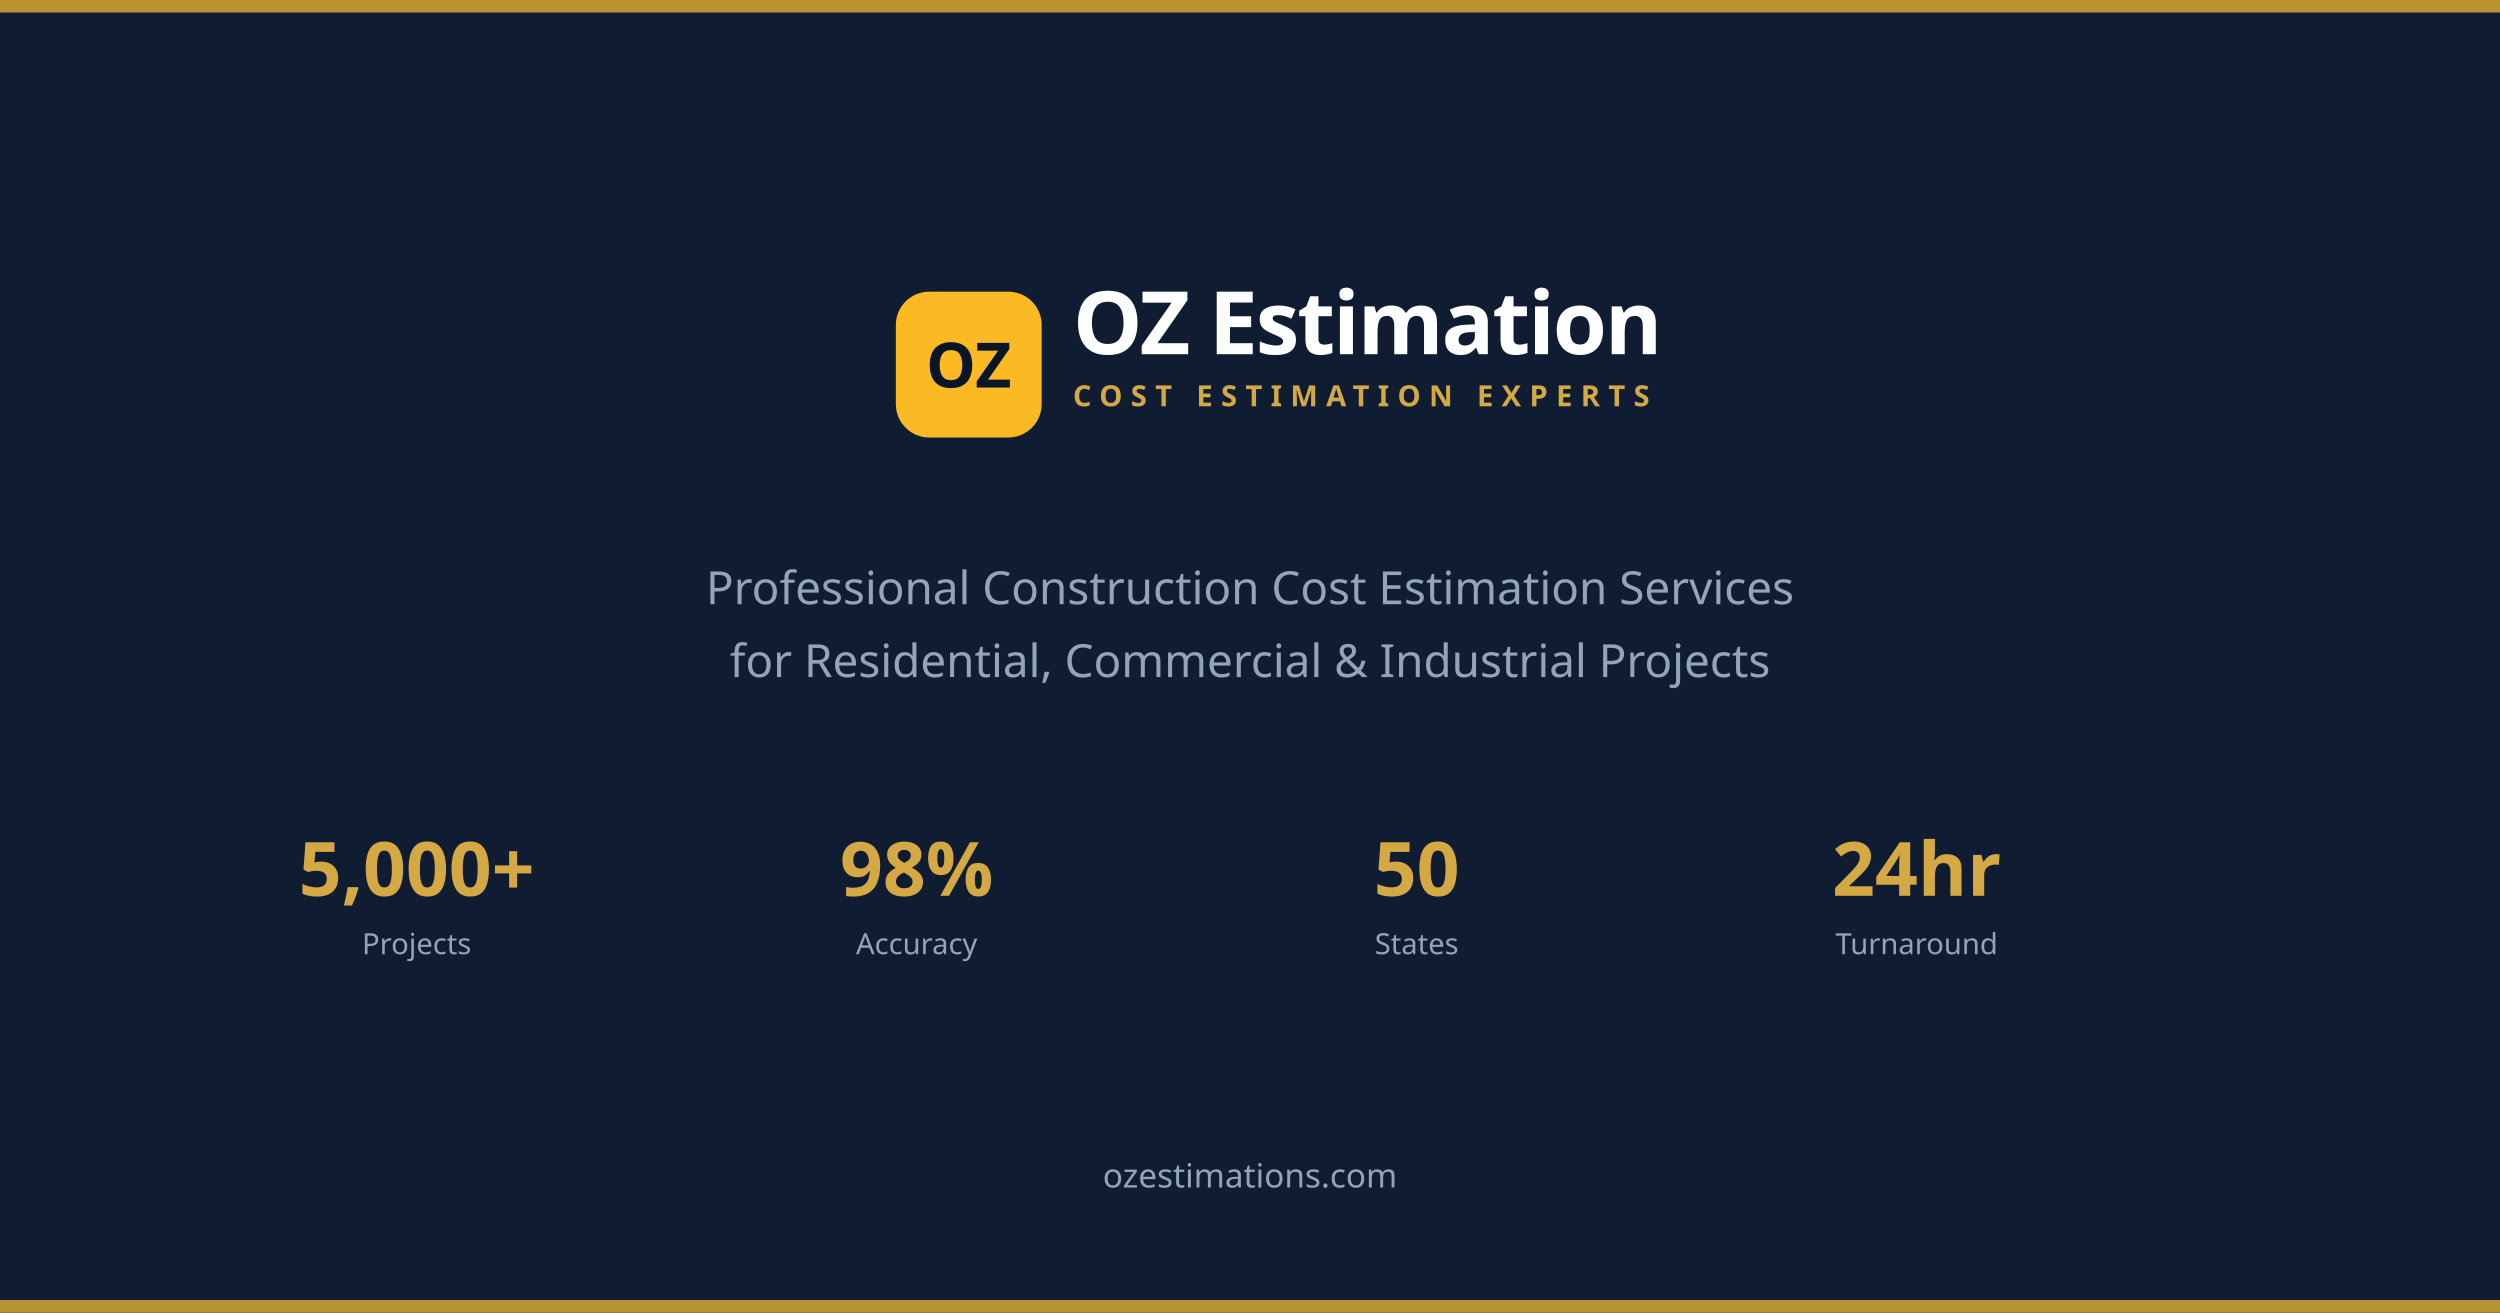
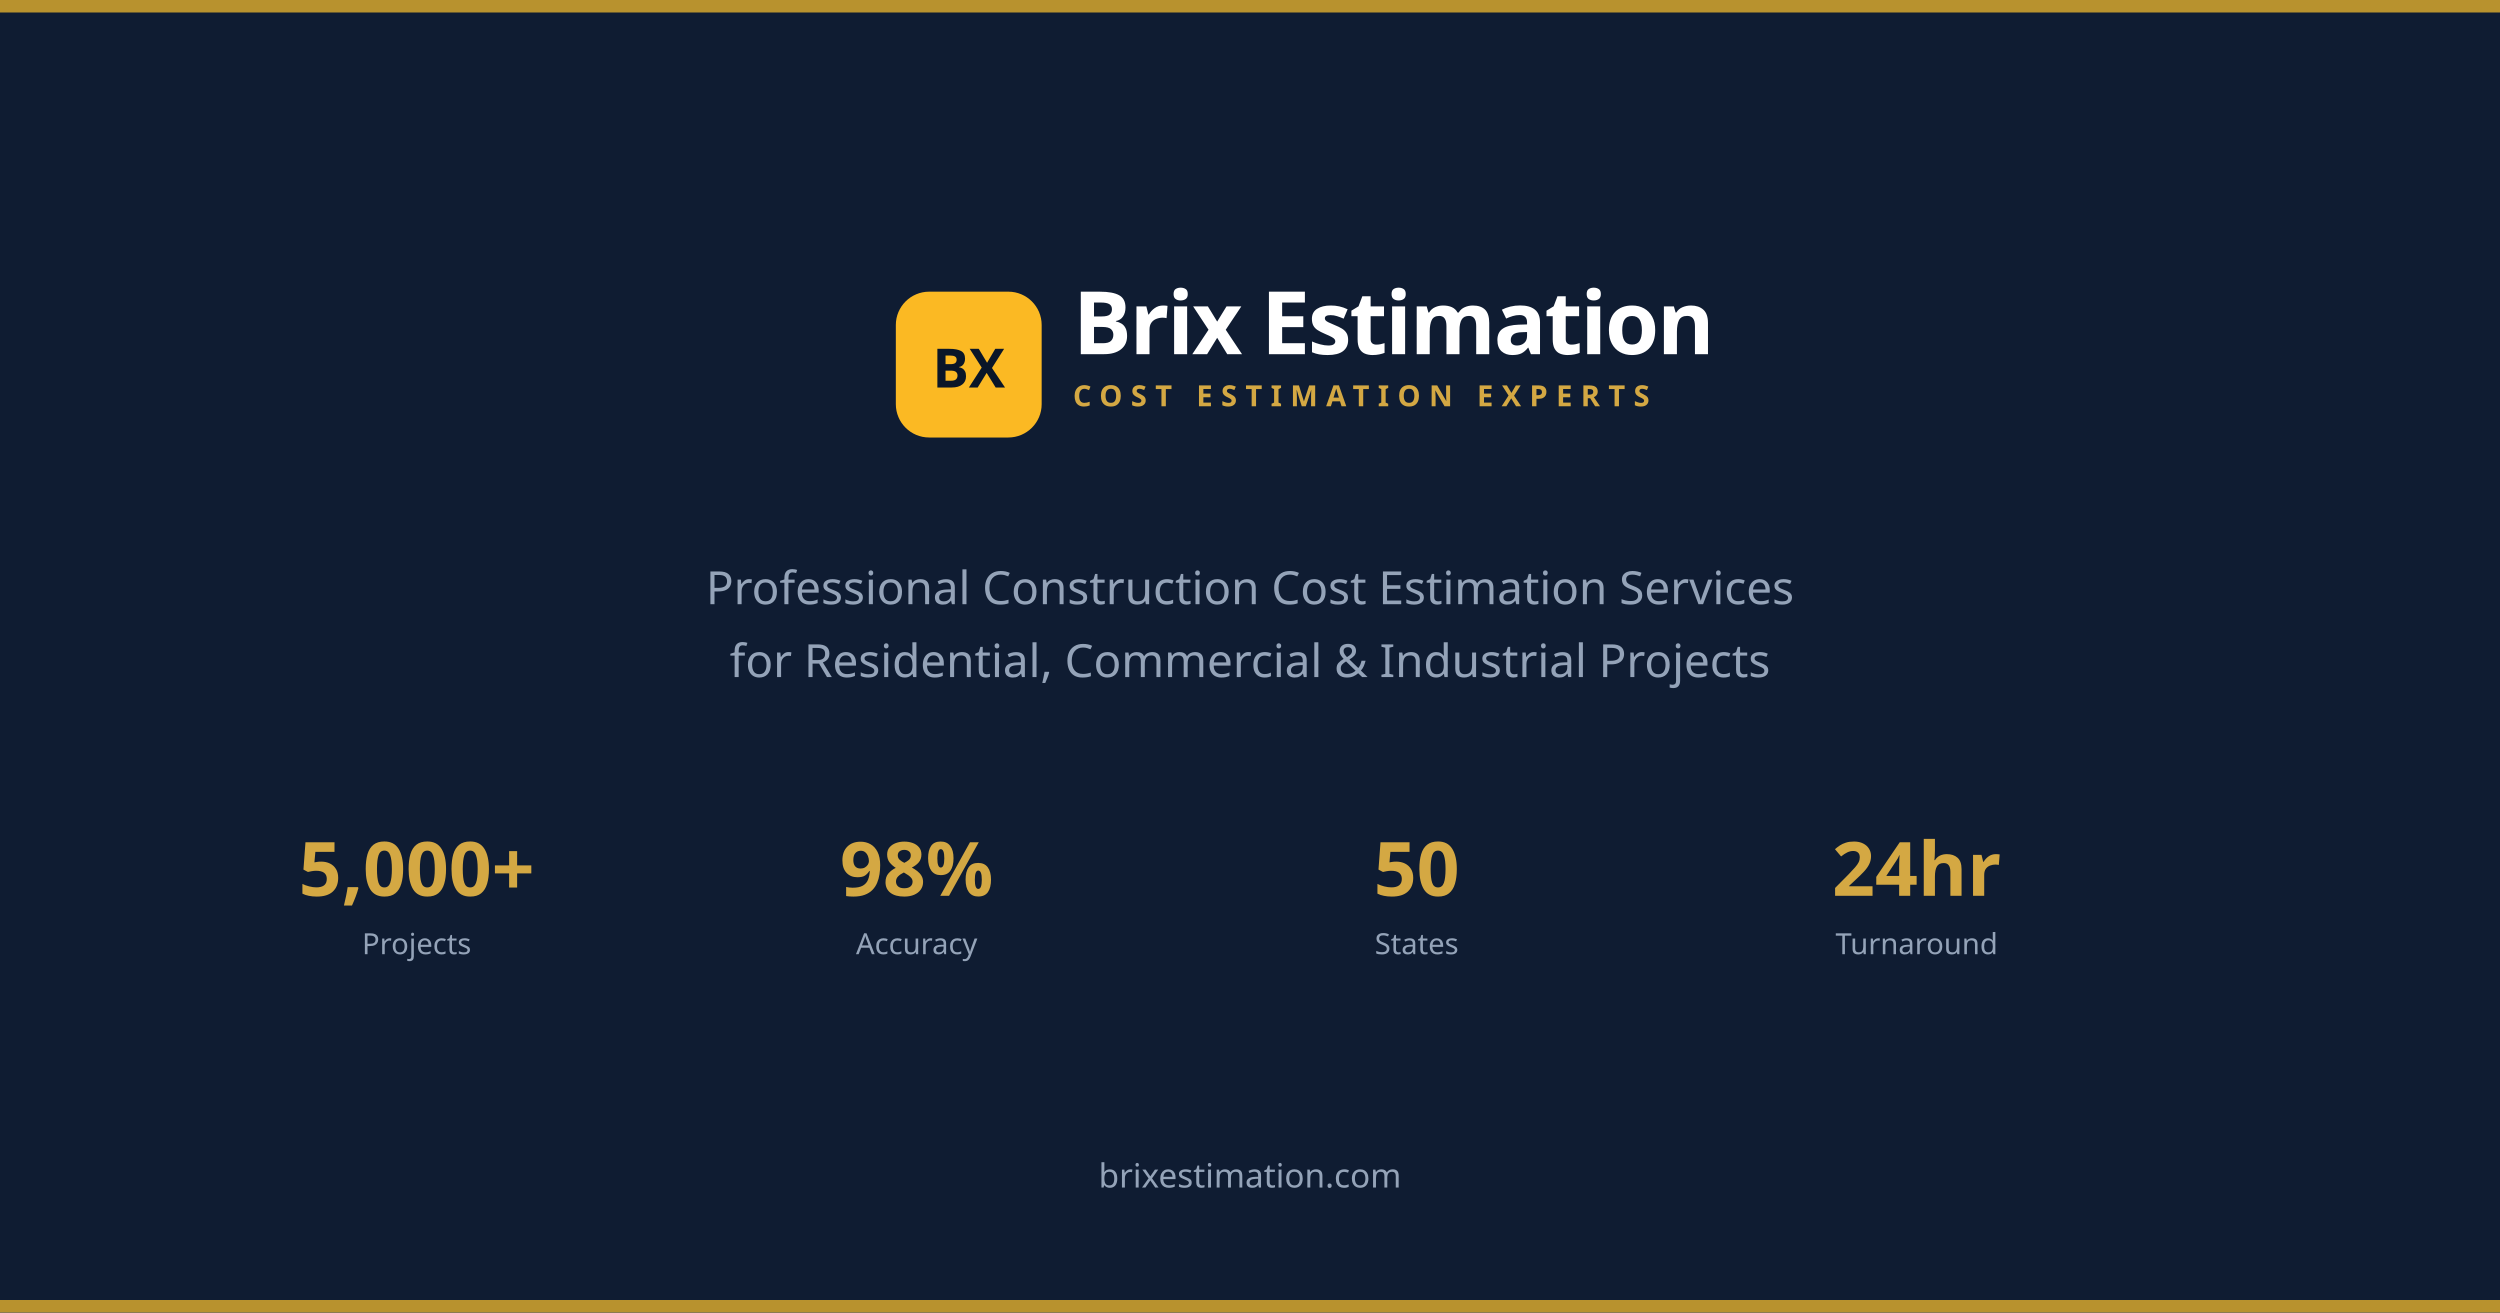
<svg xmlns="http://www.w3.org/2000/svg" width="1200" height="630" viewBox="0 0 1200 630" fill="none">
  <rect width="1200" height="630" fill="#0A1628" />
  <rect width="1200" height="630" fill="url(#bg-grad)" opacity="0.6" />
  <rect width="1200" height="6" fill="url(#gold-line)" />
  <rect x="430" y="140" width="70" height="70" rx="16" fill="url(#logo-grad)" />
-   <text x="465" y="186" text-anchor="middle" fill="#0A1628" font-family="system-ui,sans-serif" font-weight="800" font-size="30">OZ</text>
-   <text x="515" y="170" fill="#FFFFFF" font-family="system-ui,sans-serif" font-weight="800" font-size="42" letter-spacing="-1">OZ Estimation</text>
+   <text x="465" y="186" text-anchor="middle" fill="#0A1628" font-family="system-ui,sans-serif" font-weight="800" font-size="26">BX</text>
+   <text x="515" y="170" fill="#FFFFFF" font-family="system-ui,sans-serif" font-weight="800" font-size="42" letter-spacing="-1">Brix Estimation</text>
  <text x="515" y="195" fill="#D4A843" font-family="system-ui,sans-serif" font-weight="600" font-size="14" letter-spacing="4">COST ESTIMATION EXPERTS</text>
  <text x="600" y="290" text-anchor="middle" fill="#94A3B8" font-family="system-ui,sans-serif" font-weight="400" font-size="22">Professional Construction Cost Estimation Services</text>
  <text x="600" y="325" text-anchor="middle" fill="#94A3B8" font-family="system-ui,sans-serif" font-weight="400" font-size="22">for Residential, Commercial &amp; Industrial Projects</text>
  <text x="200" y="430" text-anchor="middle" fill="#D4A843" font-family="system-ui,sans-serif" font-weight="800" font-size="36">5,000+</text>
  <text x="200" y="458" text-anchor="middle" fill="#94A3B8" font-family="system-ui,sans-serif" font-weight="400" font-size="14">Projects</text>
  <text x="440" y="430" text-anchor="middle" fill="#D4A843" font-family="system-ui,sans-serif" font-weight="800" font-size="36">98%</text>
  <text x="440" y="458" text-anchor="middle" fill="#94A3B8" font-family="system-ui,sans-serif" font-weight="400" font-size="14">Accuracy</text>
  <text x="680" y="430" text-anchor="middle" fill="#D4A843" font-family="system-ui,sans-serif" font-weight="800" font-size="36">50</text>
  <text x="680" y="458" text-anchor="middle" fill="#94A3B8" font-family="system-ui,sans-serif" font-weight="400" font-size="14">States</text>
  <text x="920" y="430" text-anchor="middle" fill="#D4A843" font-family="system-ui,sans-serif" font-weight="800" font-size="36">24hr</text>
  <text x="920" y="458" text-anchor="middle" fill="#94A3B8" font-family="system-ui,sans-serif" font-weight="400" font-size="14">Turnaround</text>
-   <text x="600" y="570" text-anchor="middle" fill="#94A3B8" font-family="system-ui,sans-serif" font-weight="400" font-size="16">ozestimations.com</text>
+   <text x="600" y="570" text-anchor="middle" fill="#94A3B8" font-family="system-ui,sans-serif" font-weight="400" font-size="16">brixestimation.com</text>
  <rect y="624" width="1200" height="6" fill="url(#gold-line)" />
  <defs>
    <linearGradient id="bg-grad" x1="0" y1="0" x2="1200" y2="630">
      <stop offset="0%" stop-color="#132039" />
      <stop offset="100%" stop-color="#0A1628" />
    </linearGradient>
    <linearGradient id="gold-line" x1="0" y1="0" x2="1200" y2="0">
      <stop offset="0%" stop-color="#B8922E" />
      <stop offset="50%" stop-color="#FBB923" />
      <stop offset="100%" stop-color="#B8922E" />
    </linearGradient>
    <linearGradient id="logo-grad" x1="430" y1="140" x2="500" y2="210">
      <stop offset="0%" stop-color="#FBB923" />
      <stop offset="100%" stop-color="#D4A843" />
    </linearGradient>
  </defs>
</svg>
